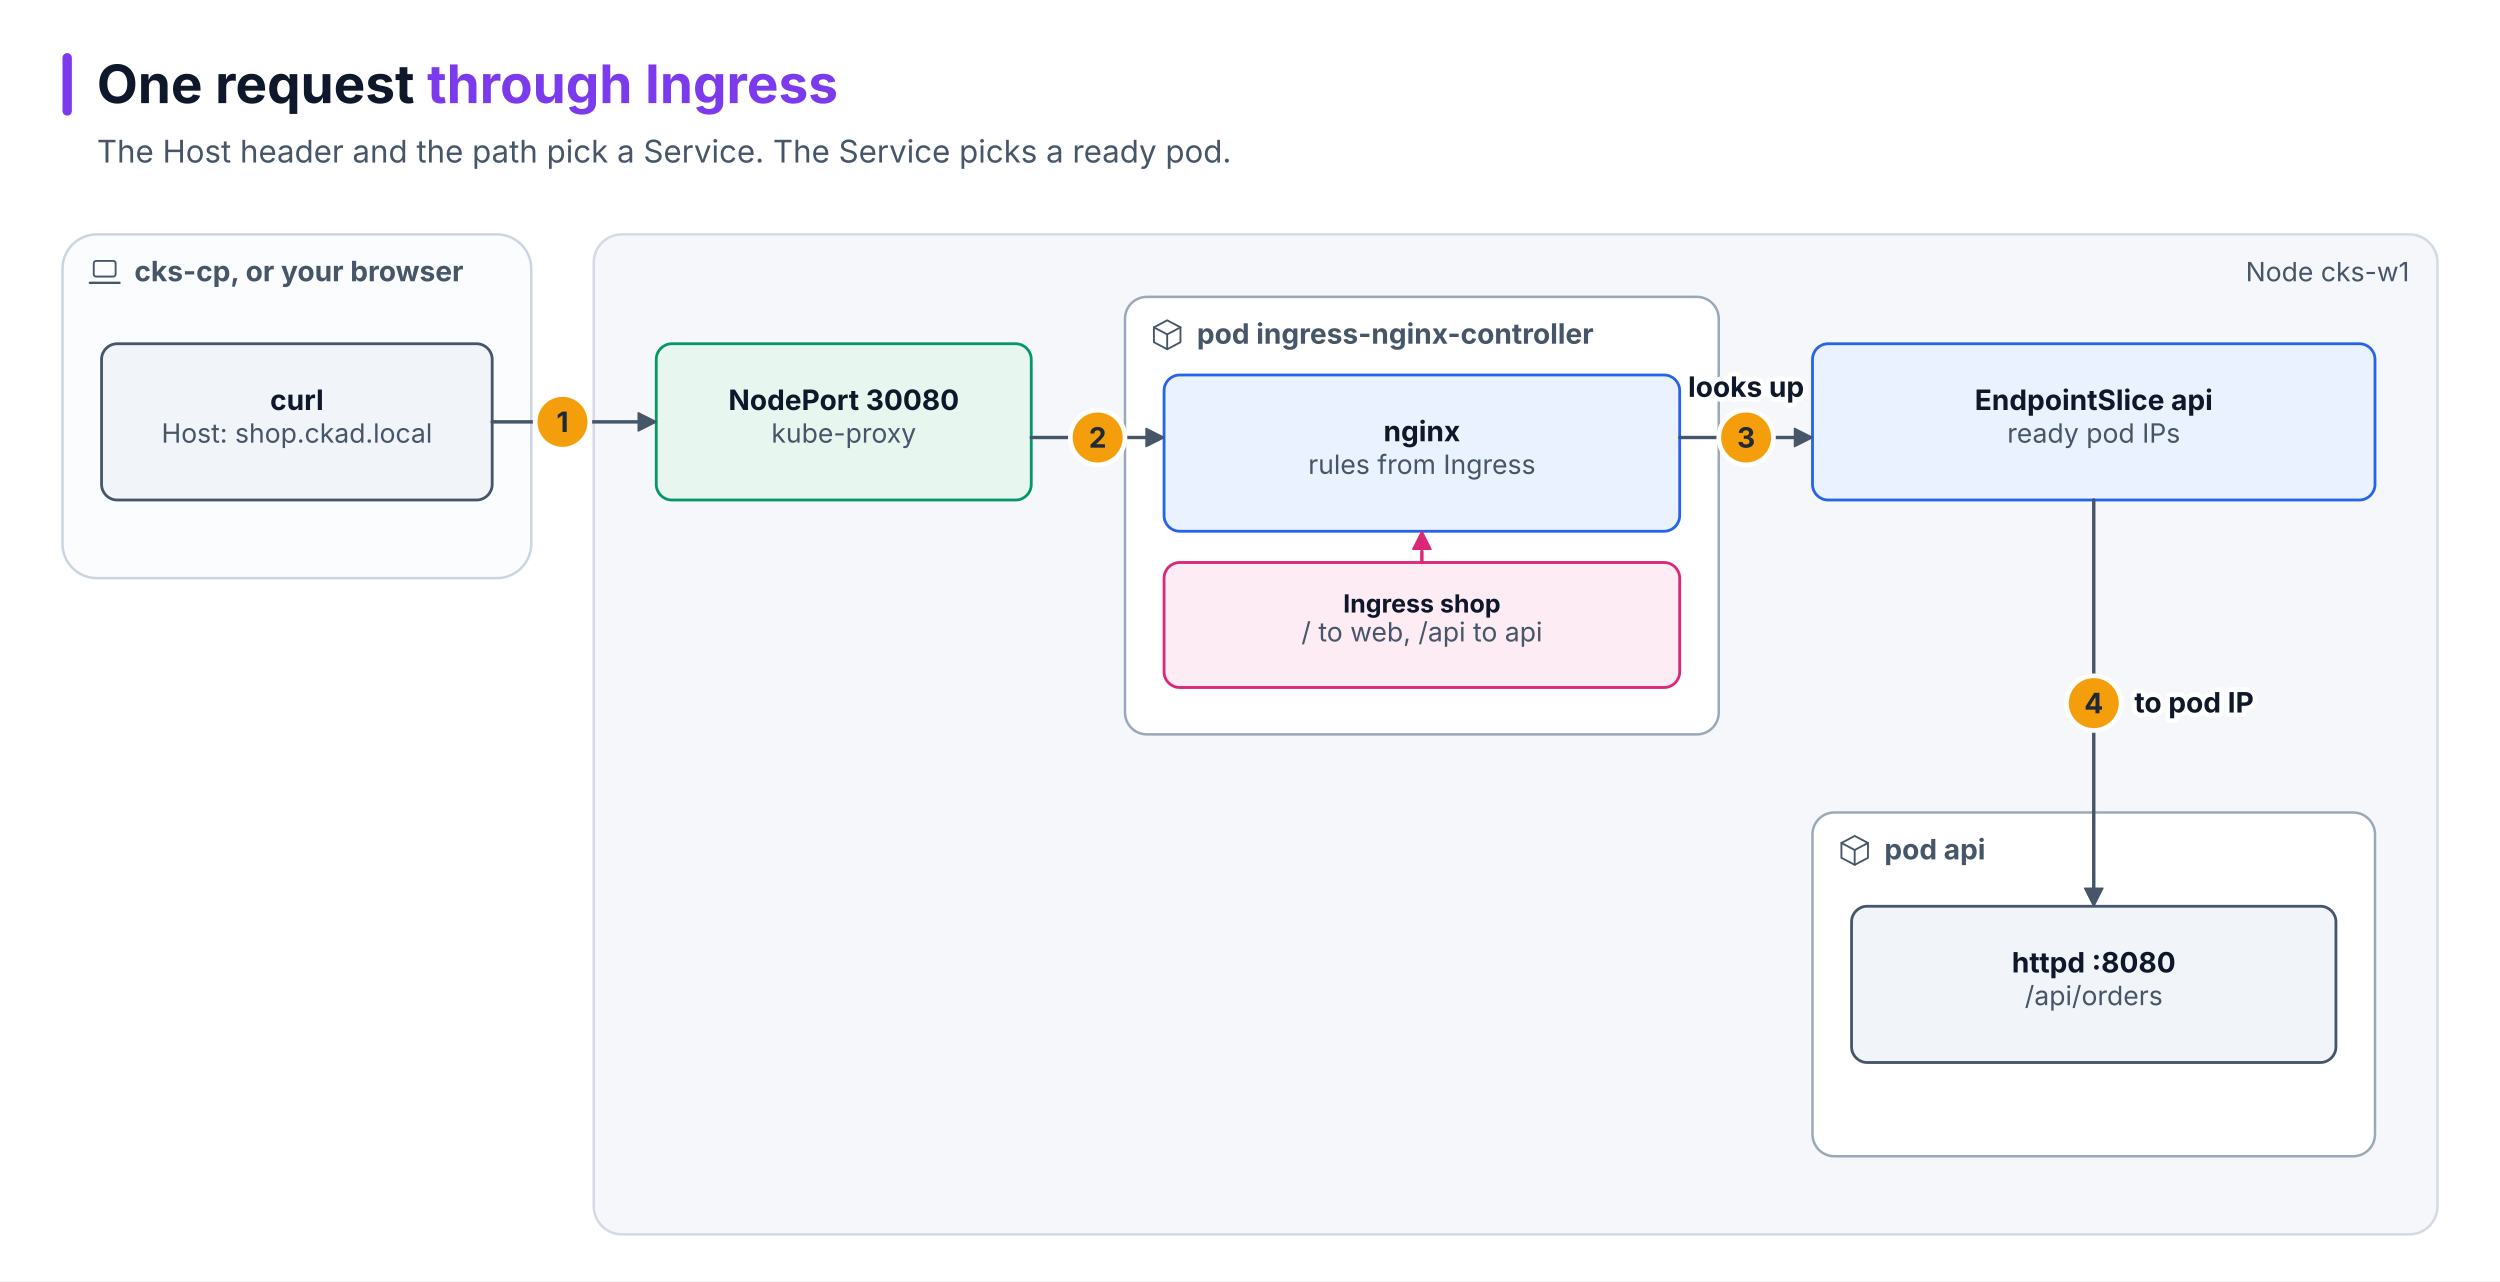
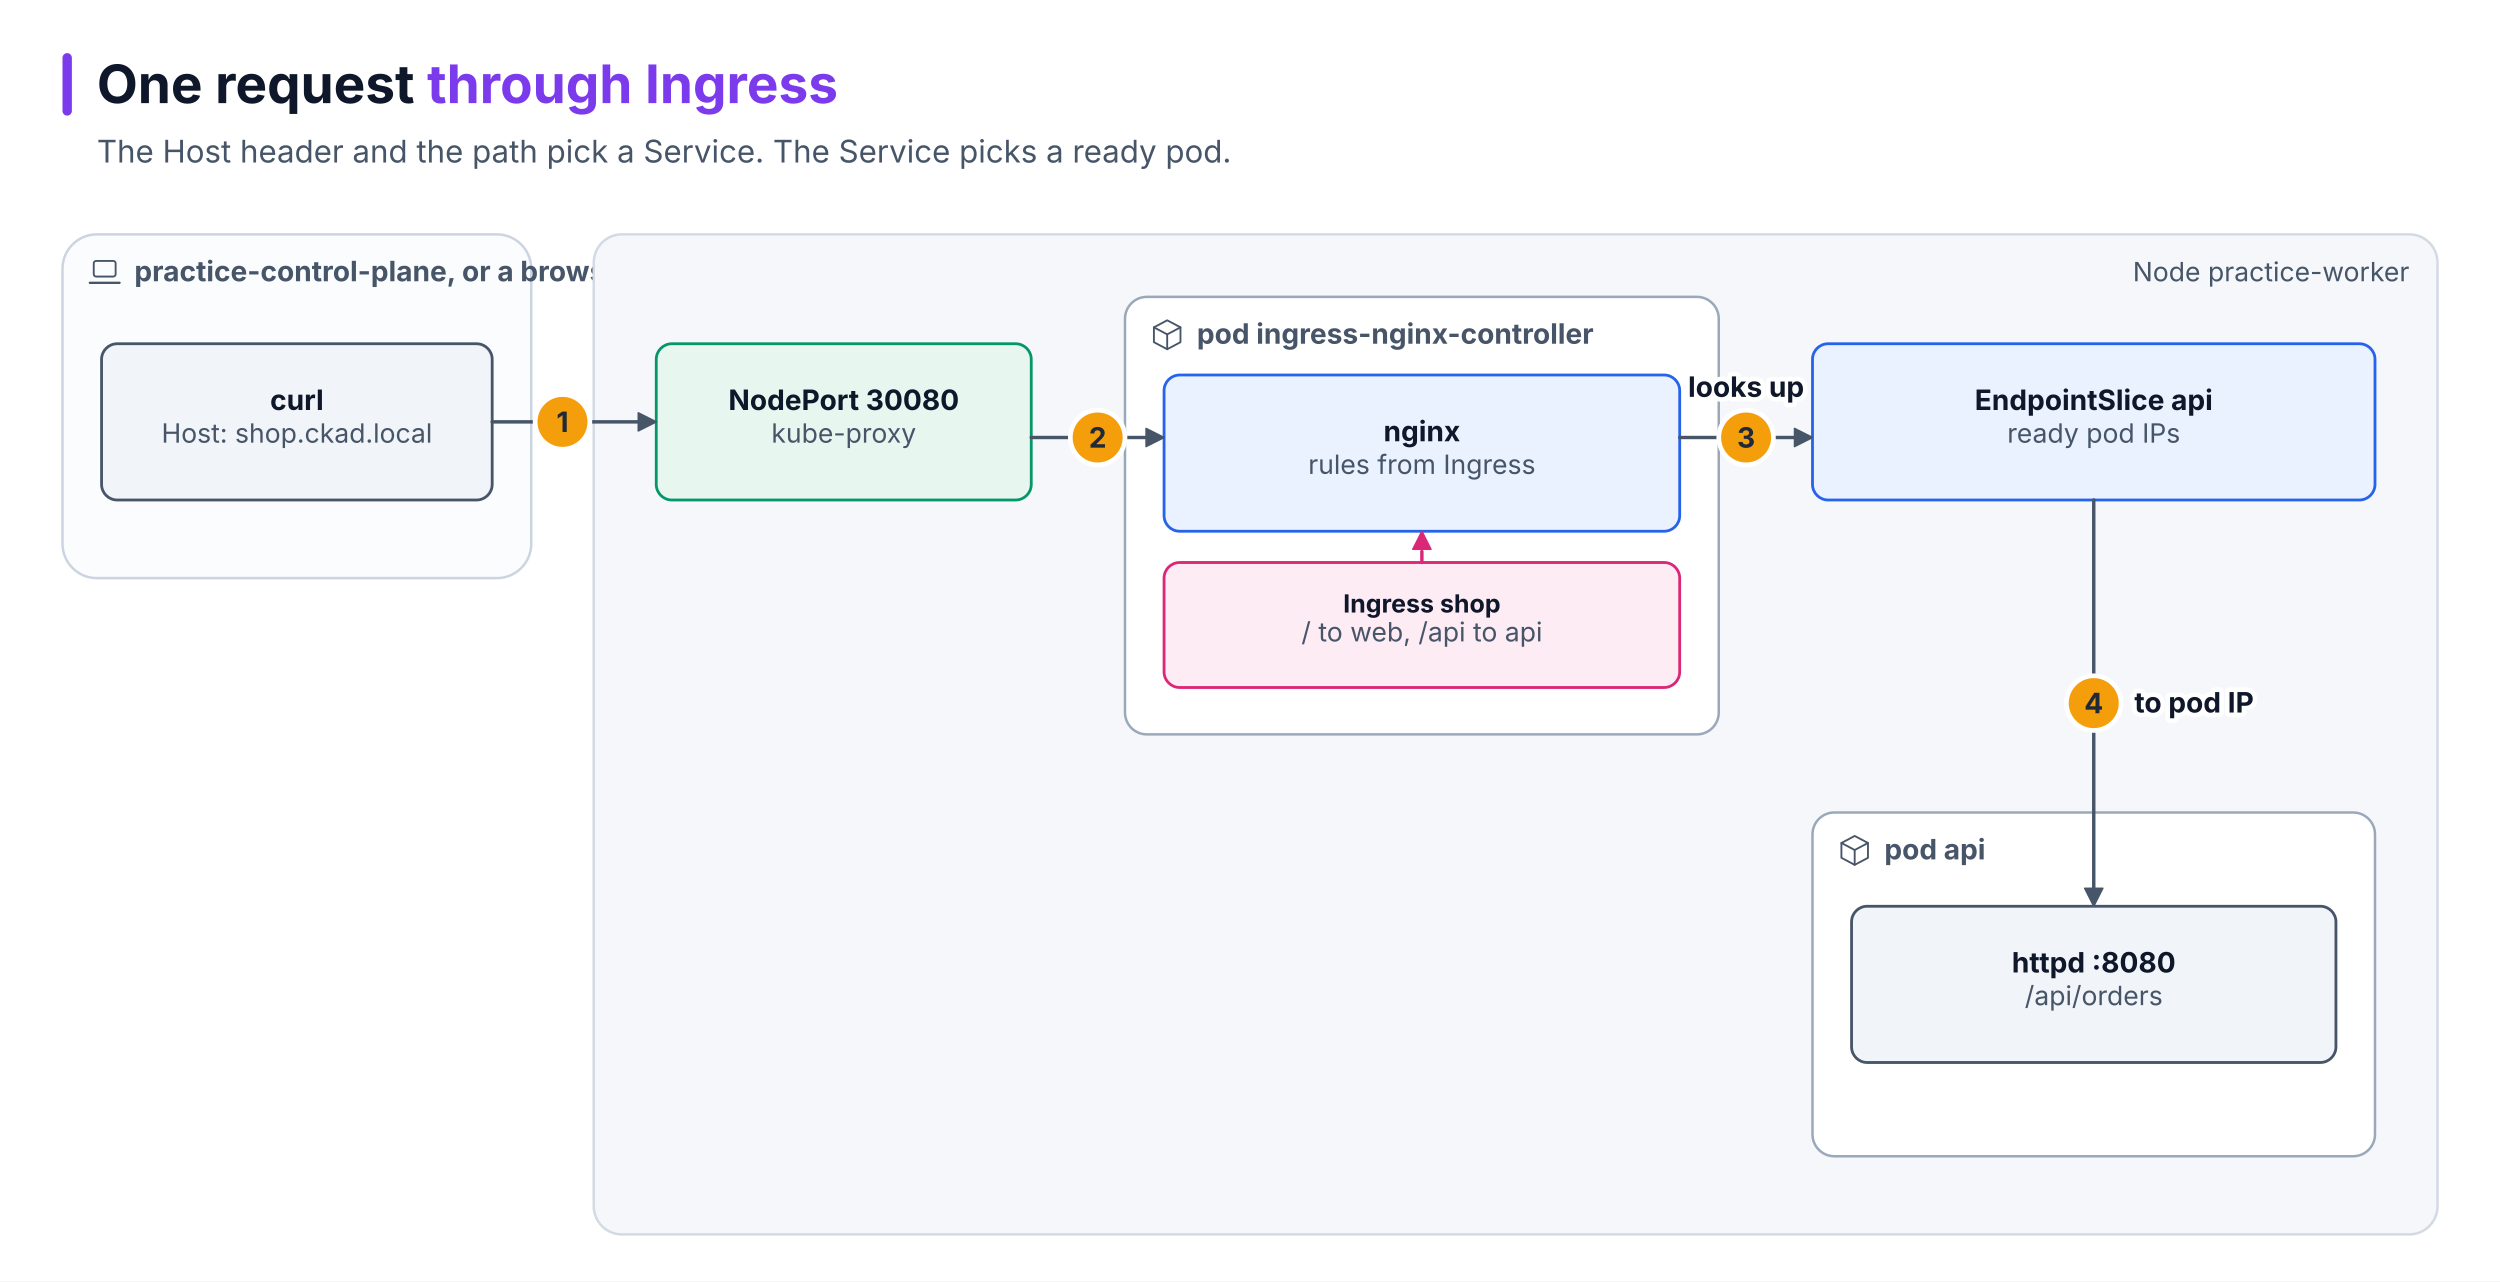
<svg xmlns="http://www.w3.org/2000/svg" width="1600" height="820" viewBox="0 0 1600 820" font-family="Inter, -apple-system, 'Segoe UI', Helvetica, Arial, sans-serif">
  <rect width="1600" height="820" fill="#ffffff" />
  <rect x="40.0" y="34.0" width="6.0" height="40.0" rx="3.0" fill="#7c3aed" stroke="none" />
  <text x="62" y="66" font-size="34" font-weight="700" fill="#0f172a">One request <tspan fill="#7c3aed">through Ingress</tspan>
  </text>
  <text x="62.0" y="104.0" font-size="20.0" fill="#475569" text-anchor="start">The Host header and the path pick a Service. The Service picks a ready pod.</text>
  <rect x="40.0" y="150.0" width="300.0" height="220.0" rx="22.0" fill="#fbfcfe" stroke="#cbd5e1" stroke-width="1.6" />
  <rect x="60.0" y="167.0" width="14.0" height="10.0" rx="1.5" fill="none" stroke="#475569" stroke-width="1.2" />
  <polyline points="57.5,181.0 76.5,181.0" fill="none" stroke="#475569" stroke-width="1.50" stroke-linecap="round" stroke-linejoin="round" />
-   <text x="86.0" y="180.0" font-size="18.0" fill="#475569" font-weight="700" text-anchor="start">cks-cp, or your browser</text>
+   <text x="86.0" y="180.0" font-size="18.0" fill="#475569" font-weight="700" text-anchor="start">practice-control-plane, or a browser</text>
  <rect x="65.0" y="220.0" width="250.0" height="100.0" rx="10.0" fill="#f1f4f8" stroke="#475569" stroke-width="1.8" />
  <text x="190.0" y="262.4" font-size="18.0" fill="#0f172a" font-weight="700" text-anchor="middle">curl</text>
  <text x="190.0" y="283.3" font-size="17.0" fill="#475569" text-anchor="middle">Host: shop.ckad.local</text>
  <rect x="380.0" y="150.0" width="1180.0" height="640.0" rx="18.0" fill="#f5f7fa" stroke="#d3dae4" stroke-width="1.6" />
-   <text x="1542.0" y="180.0" font-size="17.0" fill="#475569" text-anchor="end">Node cks-w1</text>
+   <text x="1542.0" y="180.0" font-size="17.0" fill="#475569" text-anchor="end">Node practice-worker</text>
  <rect x="420.0" y="220.0" width="240.0" height="100.0" rx="10.0" fill="#e7f7f0" stroke="#059669" stroke-width="1.8" />
  <text x="540.0" y="262.4" font-size="18.0" fill="#0f172a" font-weight="700" text-anchor="middle">NodePort 30080</text>
  <text x="540.0" y="283.3" font-size="17.0" fill="#475569" text-anchor="middle">kube-proxy</text>
  <rect x="720.0" y="190.0" width="380.0" height="280.0" rx="14.0" fill="#ffffff" stroke="#9aa8ba" stroke-width="1.6" />
  <polygon points="747.0,205.0 755.5,209.5 755.5,219.0 747.0,223.5 738.5,219.0 738.5,209.5" fill="none" stroke="#475569" stroke-width="1.20" stroke-linejoin="round" />
  <polyline points="738.5,209.5 747.0,214.0 755.5,209.5" fill="none" stroke="#475569" stroke-width="1.20" stroke-linecap="round" stroke-linejoin="round" />
  <polyline points="747.0,214.0 747.0,223.5" fill="none" stroke="#475569" stroke-width="1.20" stroke-linecap="round" stroke-linejoin="round" />
  <text x="766.0" y="220.0" font-size="18.0" fill="#475569" font-weight="700" text-anchor="start">pod ingress-nginx-controller</text>
  <rect x="745.0" y="240.0" width="330.0" height="100.0" rx="10.0" fill="#eaf1ff" stroke="#2563eb" stroke-width="1.8" />
  <text x="910.0" y="282.4" font-size="18.0" fill="#0f172a" font-weight="700" text-anchor="middle">nginx</text>
  <text x="910.0" y="303.3" font-size="17.0" fill="#475569" text-anchor="middle">rules from Ingress</text>
  <rect x="745.0" y="360.0" width="330.0" height="80.0" rx="10.0" fill="#fdecf4" stroke="#db2777" stroke-width="1.8" />
  <text x="910.0" y="392.0" font-size="16.0" fill="#0f172a" font-weight="700" text-anchor="middle">Ingress shop</text>
  <text x="910.0" y="410.5" font-size="17.0" fill="#475569" text-anchor="middle">/ to web, /api to api</text>
  <polyline points="910.0,360.0 910.0,349.5" fill="none" stroke="#db2777" stroke-width="2.20" stroke-linecap="round" stroke-linejoin="round" stroke-dasharray="7 6" />
  <polygon points="910.0,340.0 915.8,351.5 904.2,351.5" fill="#db2777" stroke="#db2777" stroke-width="1" stroke-linejoin="round" />
  <rect x="1160.0" y="220.0" width="360.0" height="100.0" rx="10.0" fill="#eaf1ff" stroke="#2563eb" stroke-width="1.8" />
  <text x="1340.0" y="262.4" font-size="18.0" fill="#0f172a" font-weight="700" text-anchor="middle">EndpointSlice api</text>
  <text x="1340.0" y="283.3" font-size="17.0" fill="#475569" text-anchor="middle">ready pod IPs</text>
  <rect x="1160.0" y="520.0" width="360.0" height="220.0" rx="14.0" fill="#ffffff" stroke="#9aa8ba" stroke-width="1.6" />
  <polygon points="1187.0,535.0 1195.5,539.5 1195.5,549.0 1187.0,553.5 1178.5,549.0 1178.5,539.5" fill="none" stroke="#475569" stroke-width="1.20" stroke-linejoin="round" />
  <polyline points="1178.5,539.5 1187.0,544.0 1195.5,539.5" fill="none" stroke="#475569" stroke-width="1.20" stroke-linecap="round" stroke-linejoin="round" />
  <polyline points="1187.0,544.0 1187.0,553.5" fill="none" stroke="#475569" stroke-width="1.20" stroke-linecap="round" stroke-linejoin="round" />
  <text x="1206.0" y="550.0" font-size="18.0" fill="#475569" font-weight="700" text-anchor="start">pod api</text>
  <rect x="1185.0" y="580.0" width="310.0" height="100.0" rx="10.0" fill="#f1f4f8" stroke="#475569" stroke-width="1.8" />
  <text x="1340.0" y="622.4" font-size="18.0" fill="#0f172a" font-weight="700" text-anchor="middle">httpd :8080</text>
  <text x="1340.0" y="643.3" font-size="17.0" fill="#475569" text-anchor="middle">/api/orders</text>
  <polyline points="315.0,270.0 410.5,270.0" fill="none" stroke="#475569" stroke-width="2.20" stroke-linecap="round" stroke-linejoin="round" />
  <polygon points="420.0,270.0 408.5,275.8 408.5,264.2" fill="#475569" stroke="#475569" stroke-width="1" stroke-linejoin="round" />
  <ellipse cx="360.0" cy="270.0" rx="19.0" ry="19.0" fill="#ffffff" stroke="none" />
  <ellipse cx="360.0" cy="270.0" rx="16.0" ry="16.0" fill="#f59e0b" stroke="none" />
  <text x="360.0" y="276.5" font-size="18.0" fill="#1f2937" font-weight="700" text-anchor="middle">1</text>
  <polyline points="660.0,280.0 735.5,280.0" fill="none" stroke="#475569" stroke-width="2.20" stroke-linecap="round" stroke-linejoin="round" />
  <polygon points="745.0,280.0 733.5,285.8 733.5,274.2" fill="#475569" stroke="#475569" stroke-width="1" stroke-linejoin="round" />
  <ellipse cx="702.5" cy="280.0" rx="19.0" ry="19.0" fill="#ffffff" stroke="none" />
  <ellipse cx="702.5" cy="280.0" rx="16.0" ry="16.0" fill="#f59e0b" stroke="none" />
  <text x="702.5" y="286.5" font-size="18.0" fill="#1f2937" font-weight="700" text-anchor="middle">2</text>
  <polyline points="1075.0,280.0 1150.5,280.0" fill="none" stroke="#475569" stroke-width="2.20" stroke-linecap="round" stroke-linejoin="round" />
  <polygon points="1160.0,280.0 1148.5,285.8 1148.5,274.2" fill="#475569" stroke="#475569" stroke-width="1" stroke-linejoin="round" />
  <ellipse cx="1117.5" cy="280.0" rx="19.0" ry="19.0" fill="#ffffff" stroke="none" />
  <ellipse cx="1117.5" cy="280.0" rx="16.0" ry="16.0" fill="#f59e0b" stroke="none" />
  <text x="1117.5" y="286.5" font-size="18.0" fill="#1f2937" font-weight="700" text-anchor="middle">3</text>
  <text x="1117.5" y="254.0" font-size="18.0" fill="#0f172a" font-weight="700" stroke="#ffffff" stroke-width="6" stroke-linejoin="round" paint-order="stroke" text-anchor="middle">looks up</text>
  <polyline points="1340.0,320.0 1340.0,570.5" fill="none" stroke="#475569" stroke-width="2.20" stroke-linecap="round" stroke-linejoin="round" />
  <polygon points="1340.0,580.0 1334.2,568.5 1345.8,568.5" fill="#475569" stroke="#475569" stroke-width="1" stroke-linejoin="round" />
  <ellipse cx="1340.0" cy="450.0" rx="19.0" ry="19.0" fill="#ffffff" stroke="none" />
  <ellipse cx="1340.0" cy="450.0" rx="16.0" ry="16.0" fill="#f59e0b" stroke="none" />
  <text x="1340.0" y="456.5" font-size="18.0" fill="#1f2937" font-weight="700" text-anchor="middle">4</text>
  <text x="1366.0" y="456.0" font-size="18.0" fill="#0f172a" font-weight="700" stroke="#ffffff" stroke-width="6" stroke-linejoin="round" paint-order="stroke" text-anchor="start">to pod IP</text>
</svg>
